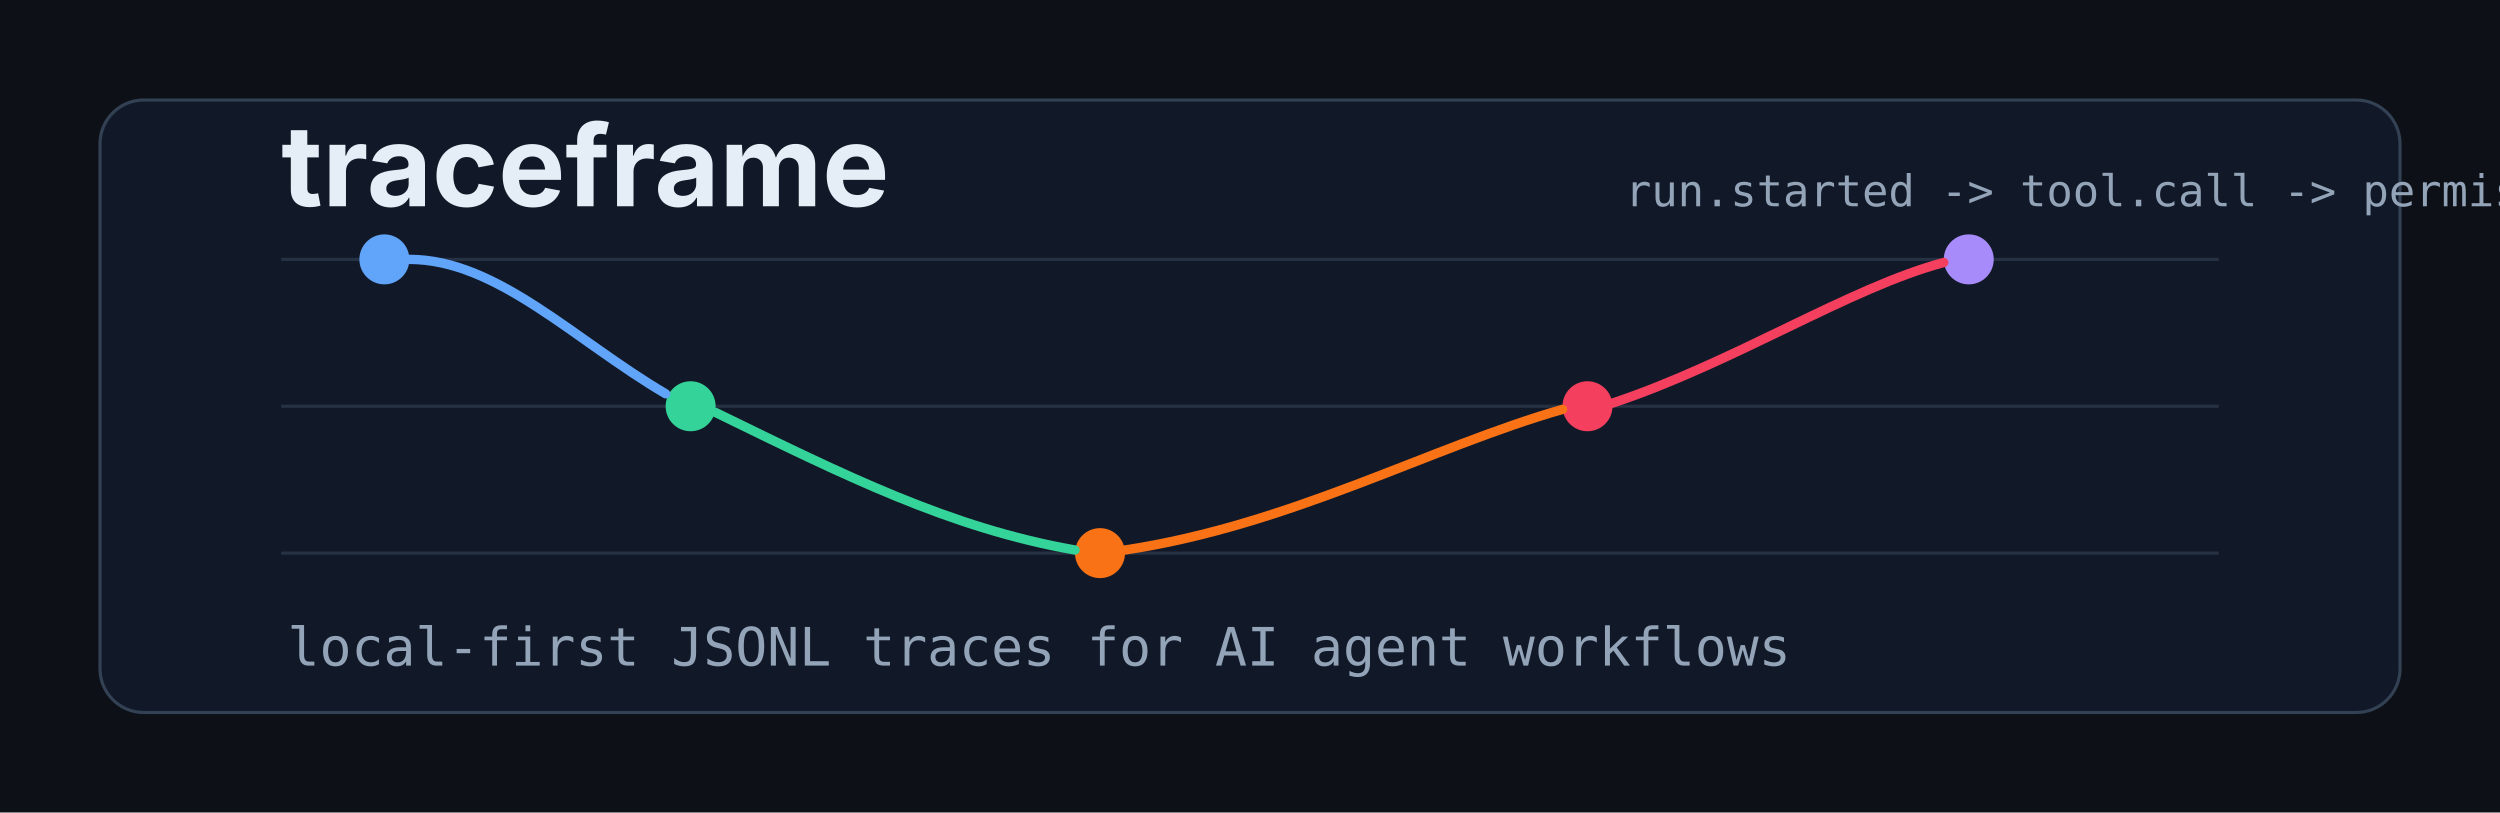
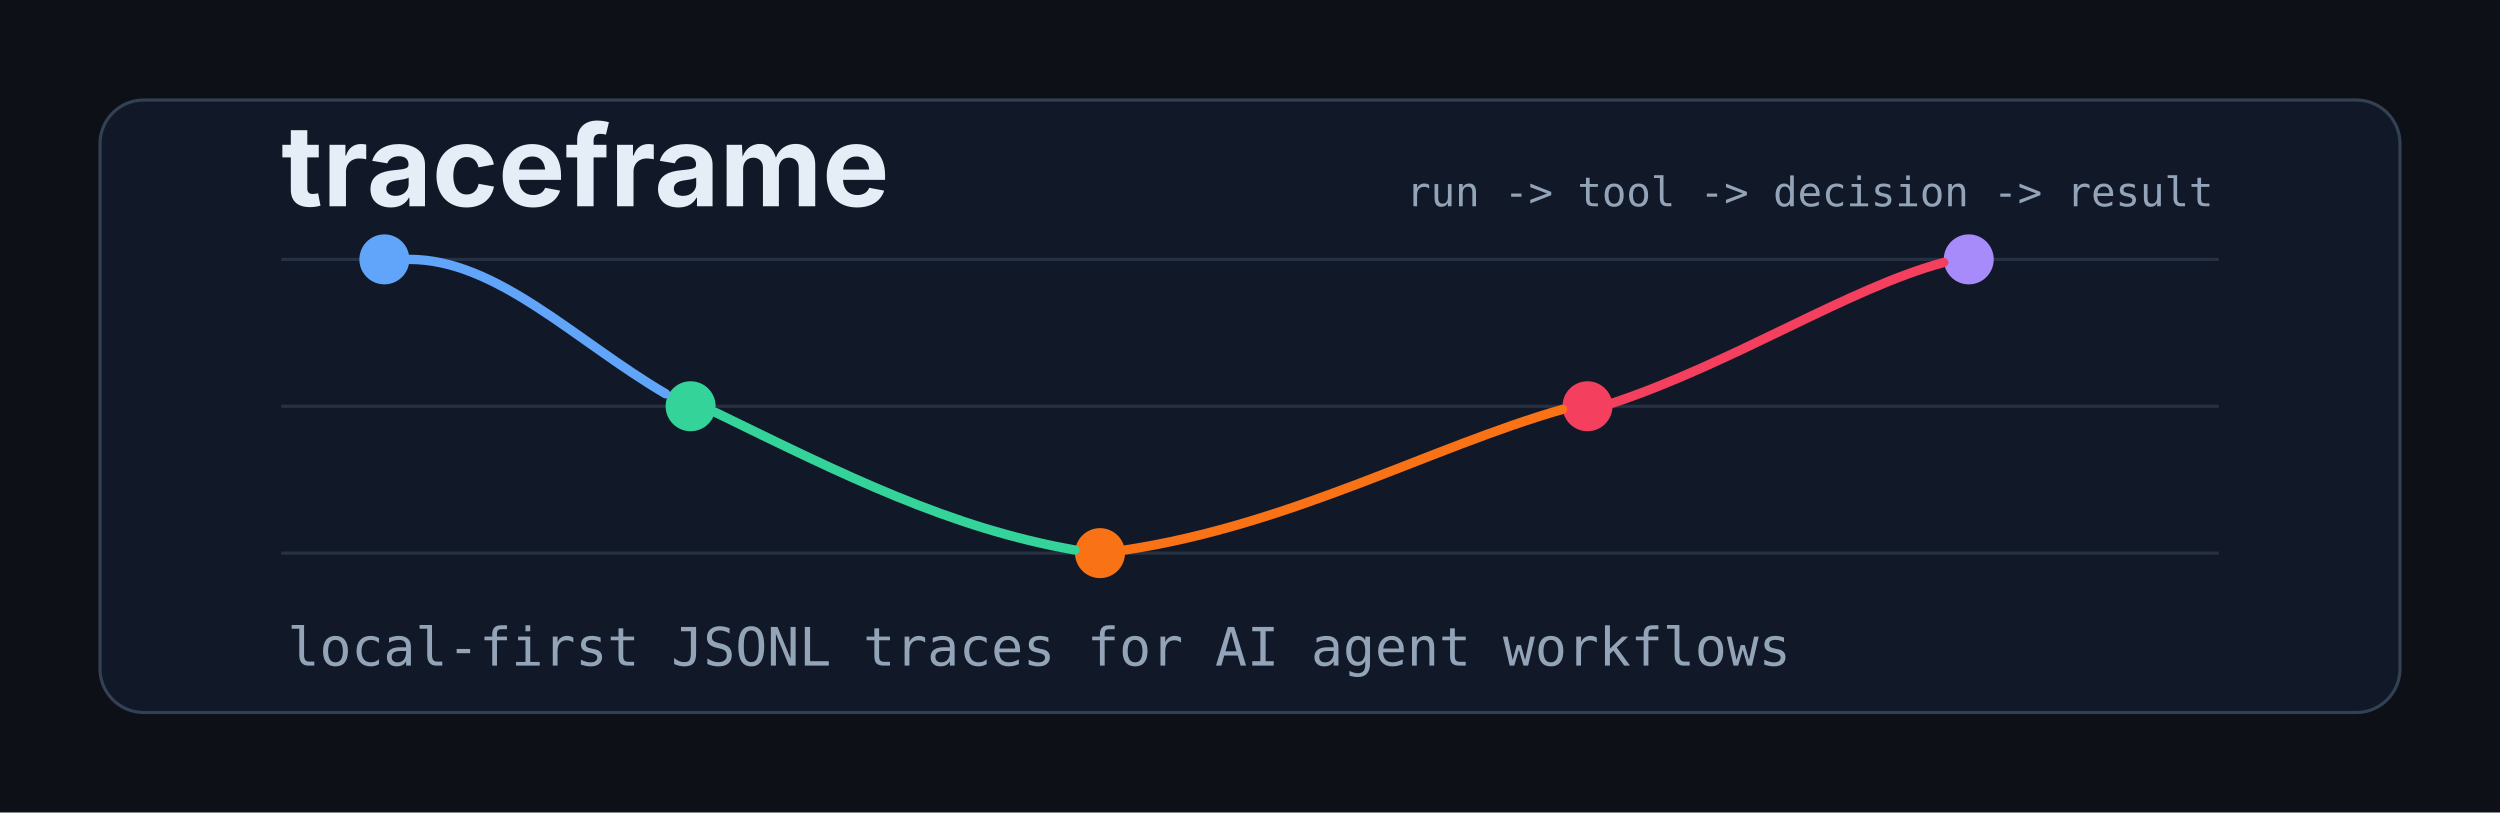
<svg xmlns="http://www.w3.org/2000/svg" width="1600" height="520" viewBox="0 0 1600 520" fill="none" role="img" aria-labelledby="title desc">
  <rect width="1600" height="520" fill="#0d1117" />
  <rect x="64" y="64" width="1472" height="392" rx="28" fill="#111827" stroke="#334155" stroke-width="2" />
  <path d="M180 166H1420" stroke="#263244" stroke-width="2" />
  <path d="M180 260H1420" stroke="#263244" stroke-width="2" />
  <path d="M180 354H1420" stroke="#263244" stroke-width="2" />
  <circle cx="246" cy="166" r="16" fill="#60a5fa" />
  <circle cx="442" cy="260" r="16" fill="#34d399" />
  <circle cx="704" cy="354" r="16" fill="#f97316" />
  <circle cx="1016" cy="260" r="16" fill="#f43f5e" />
  <circle cx="1260" cy="166" r="16" fill="#a78bfa" />
  <path d="M262 166C318 166 368 218 426 252" stroke="#60a5fa" stroke-width="6" stroke-linecap="round" />
  <path d="M458 264C540 304 608 338 688 352" stroke="#34d399" stroke-width="6" stroke-linecap="round" />
  <path d="M720 352C826 336 916 286 1000 262" stroke="#f97316" stroke-width="6" stroke-linecap="round" />
  <path d="M1032 258C1110 232 1184 184 1244 168" stroke="#f43f5e" stroke-width="6" stroke-linecap="round" />
  <text x="180" y="132" fill="#e5edf7" font-family="ui-sans-serif, system-ui, -apple-system, BlinkMacSystemFont, 'Segoe UI', sans-serif" font-size="72" font-weight="700">traceframe</text>
  <text x="184" y="426" fill="#93a4b8" font-family="ui-monospace, SFMono-Regular, Menlo, Monaco, Consolas, monospace" font-size="34">local-first JSONL traces for AI agent workflows</text>
-   <text x="1040" y="132" fill="#93a4b8" font-family="ui-monospace, SFMono-Regular, Menlo, Monaco, Consolas, monospace" font-size="28">run.started -&gt; tool.call -&gt; permission.decision -&gt; error -&gt; run.finished</text>
+   <text x="900" y="132" fill="#93a4b8" font-family="ui-monospace, SFMono-Regular, Menlo, Monaco, Consolas, monospace" font-size="26">run -&gt; tool -&gt; decision -&gt; result</text>
</svg>
